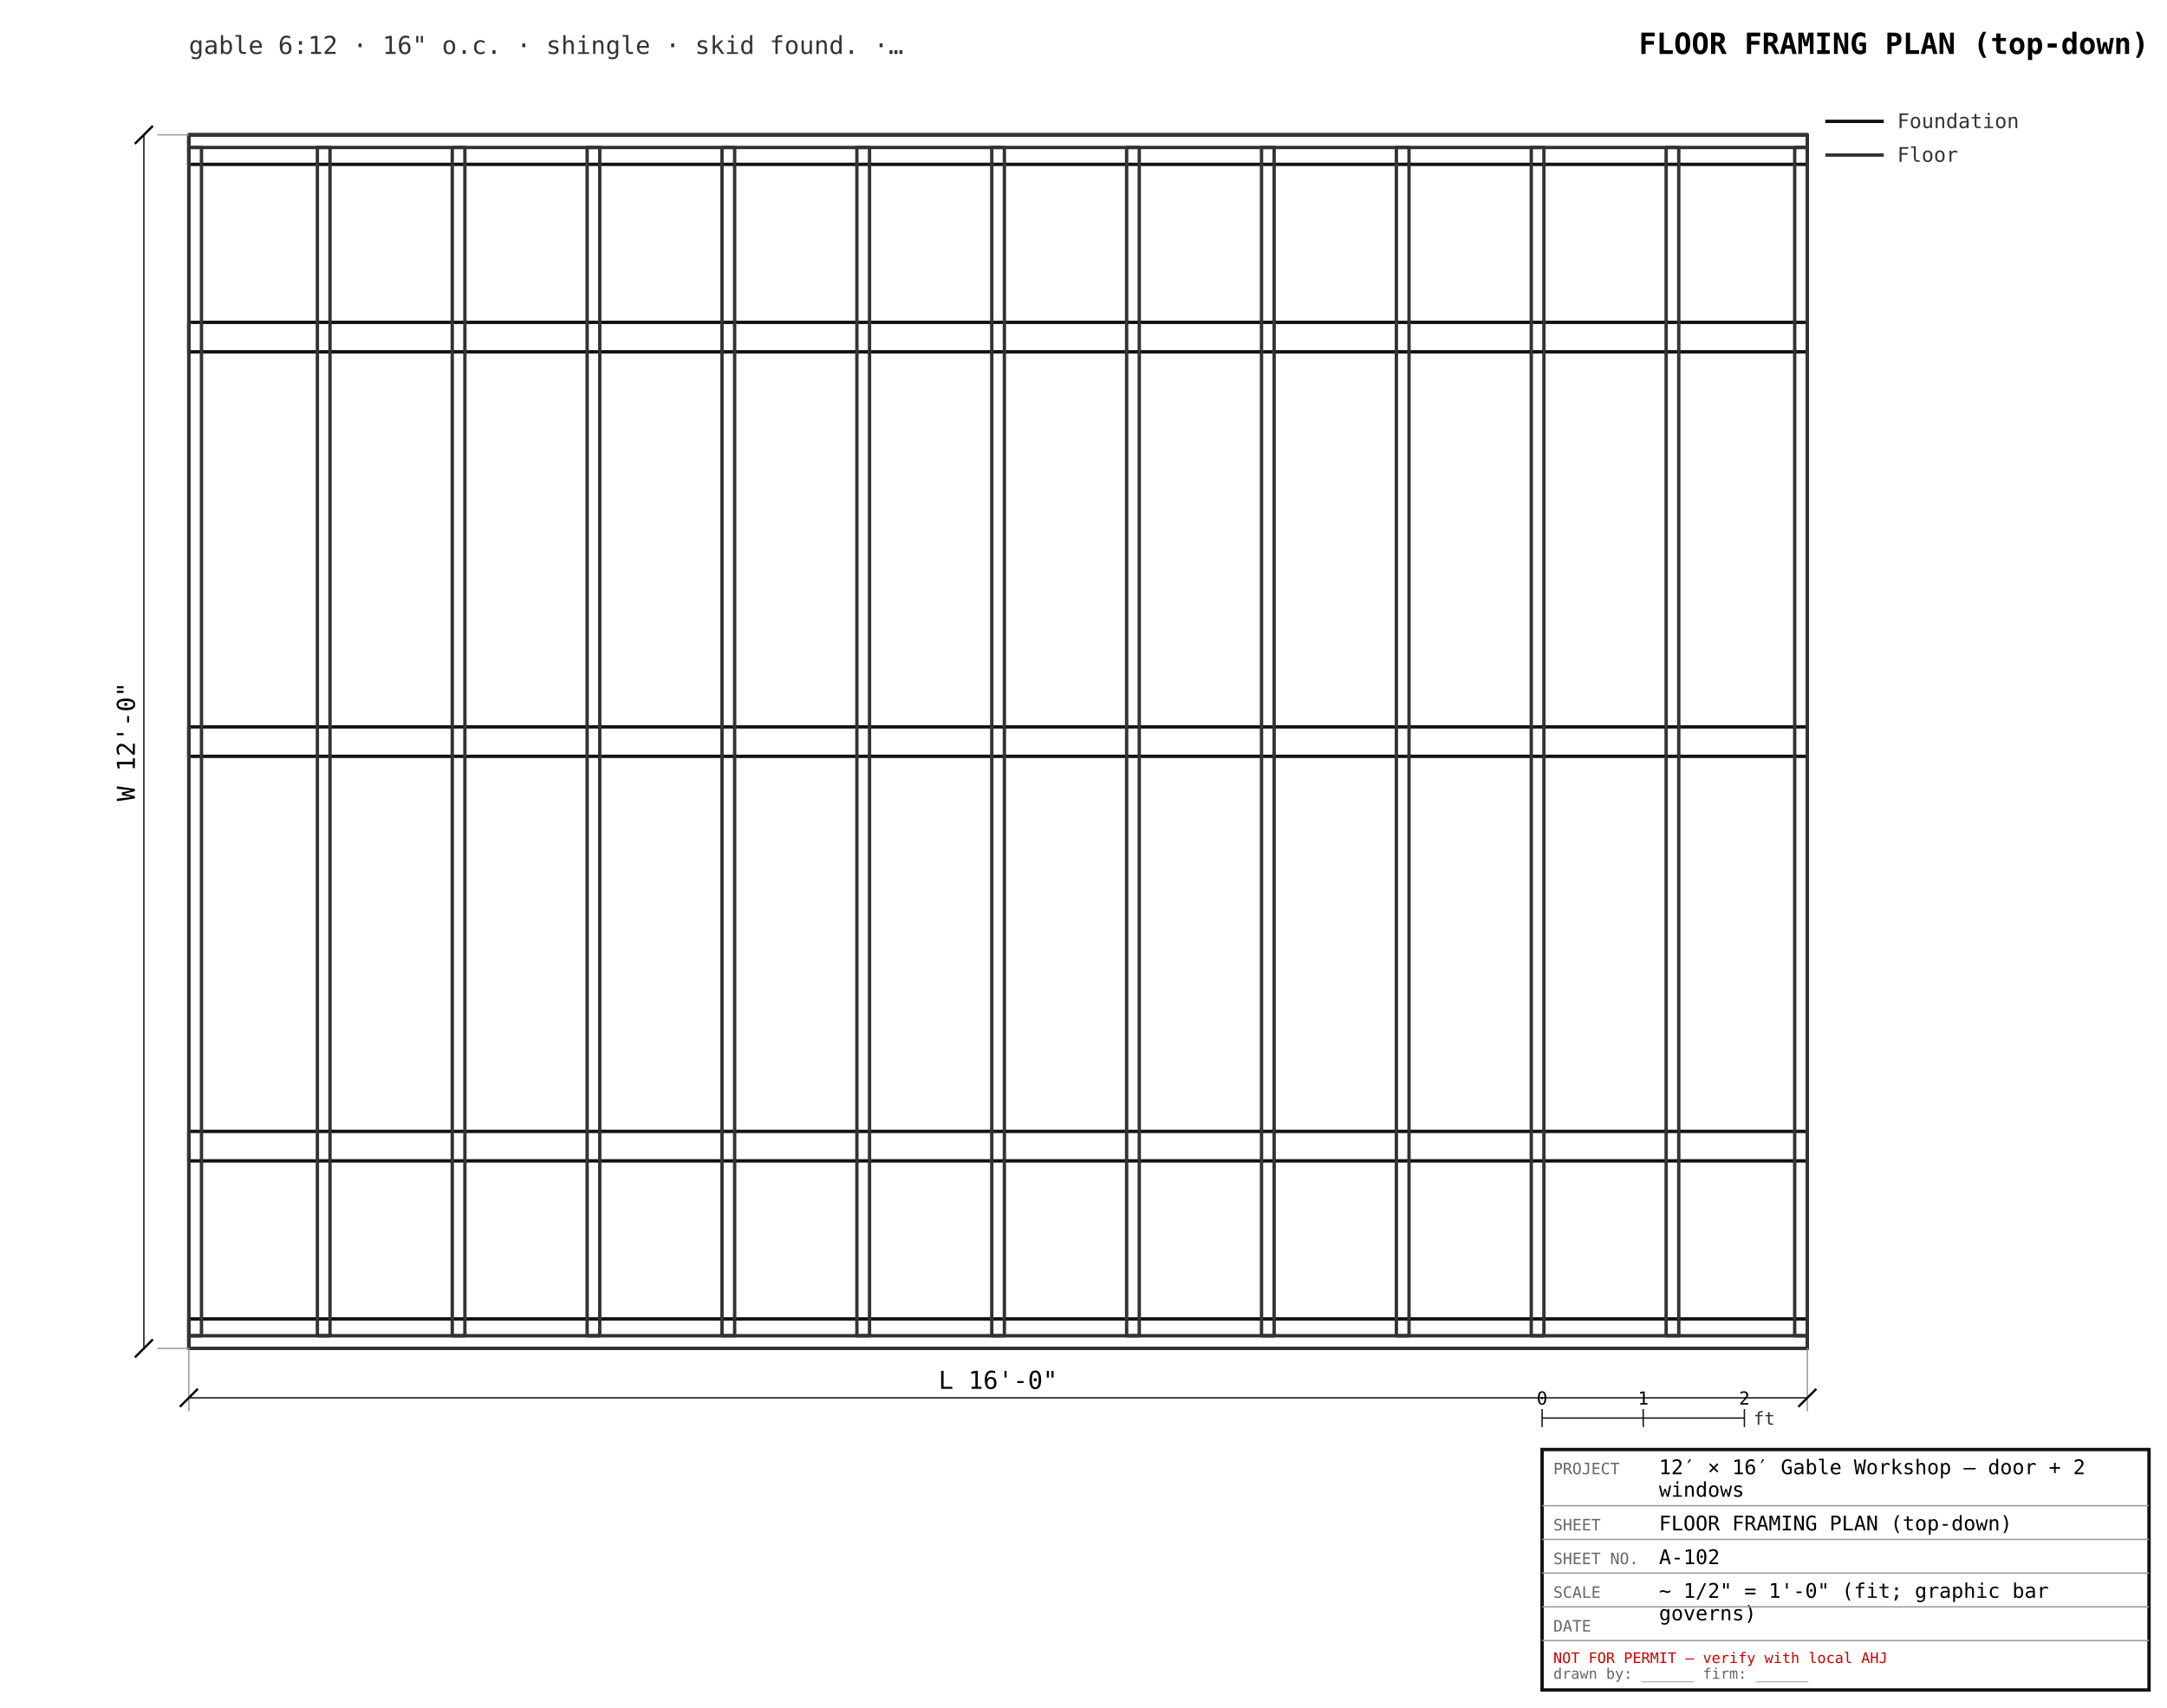
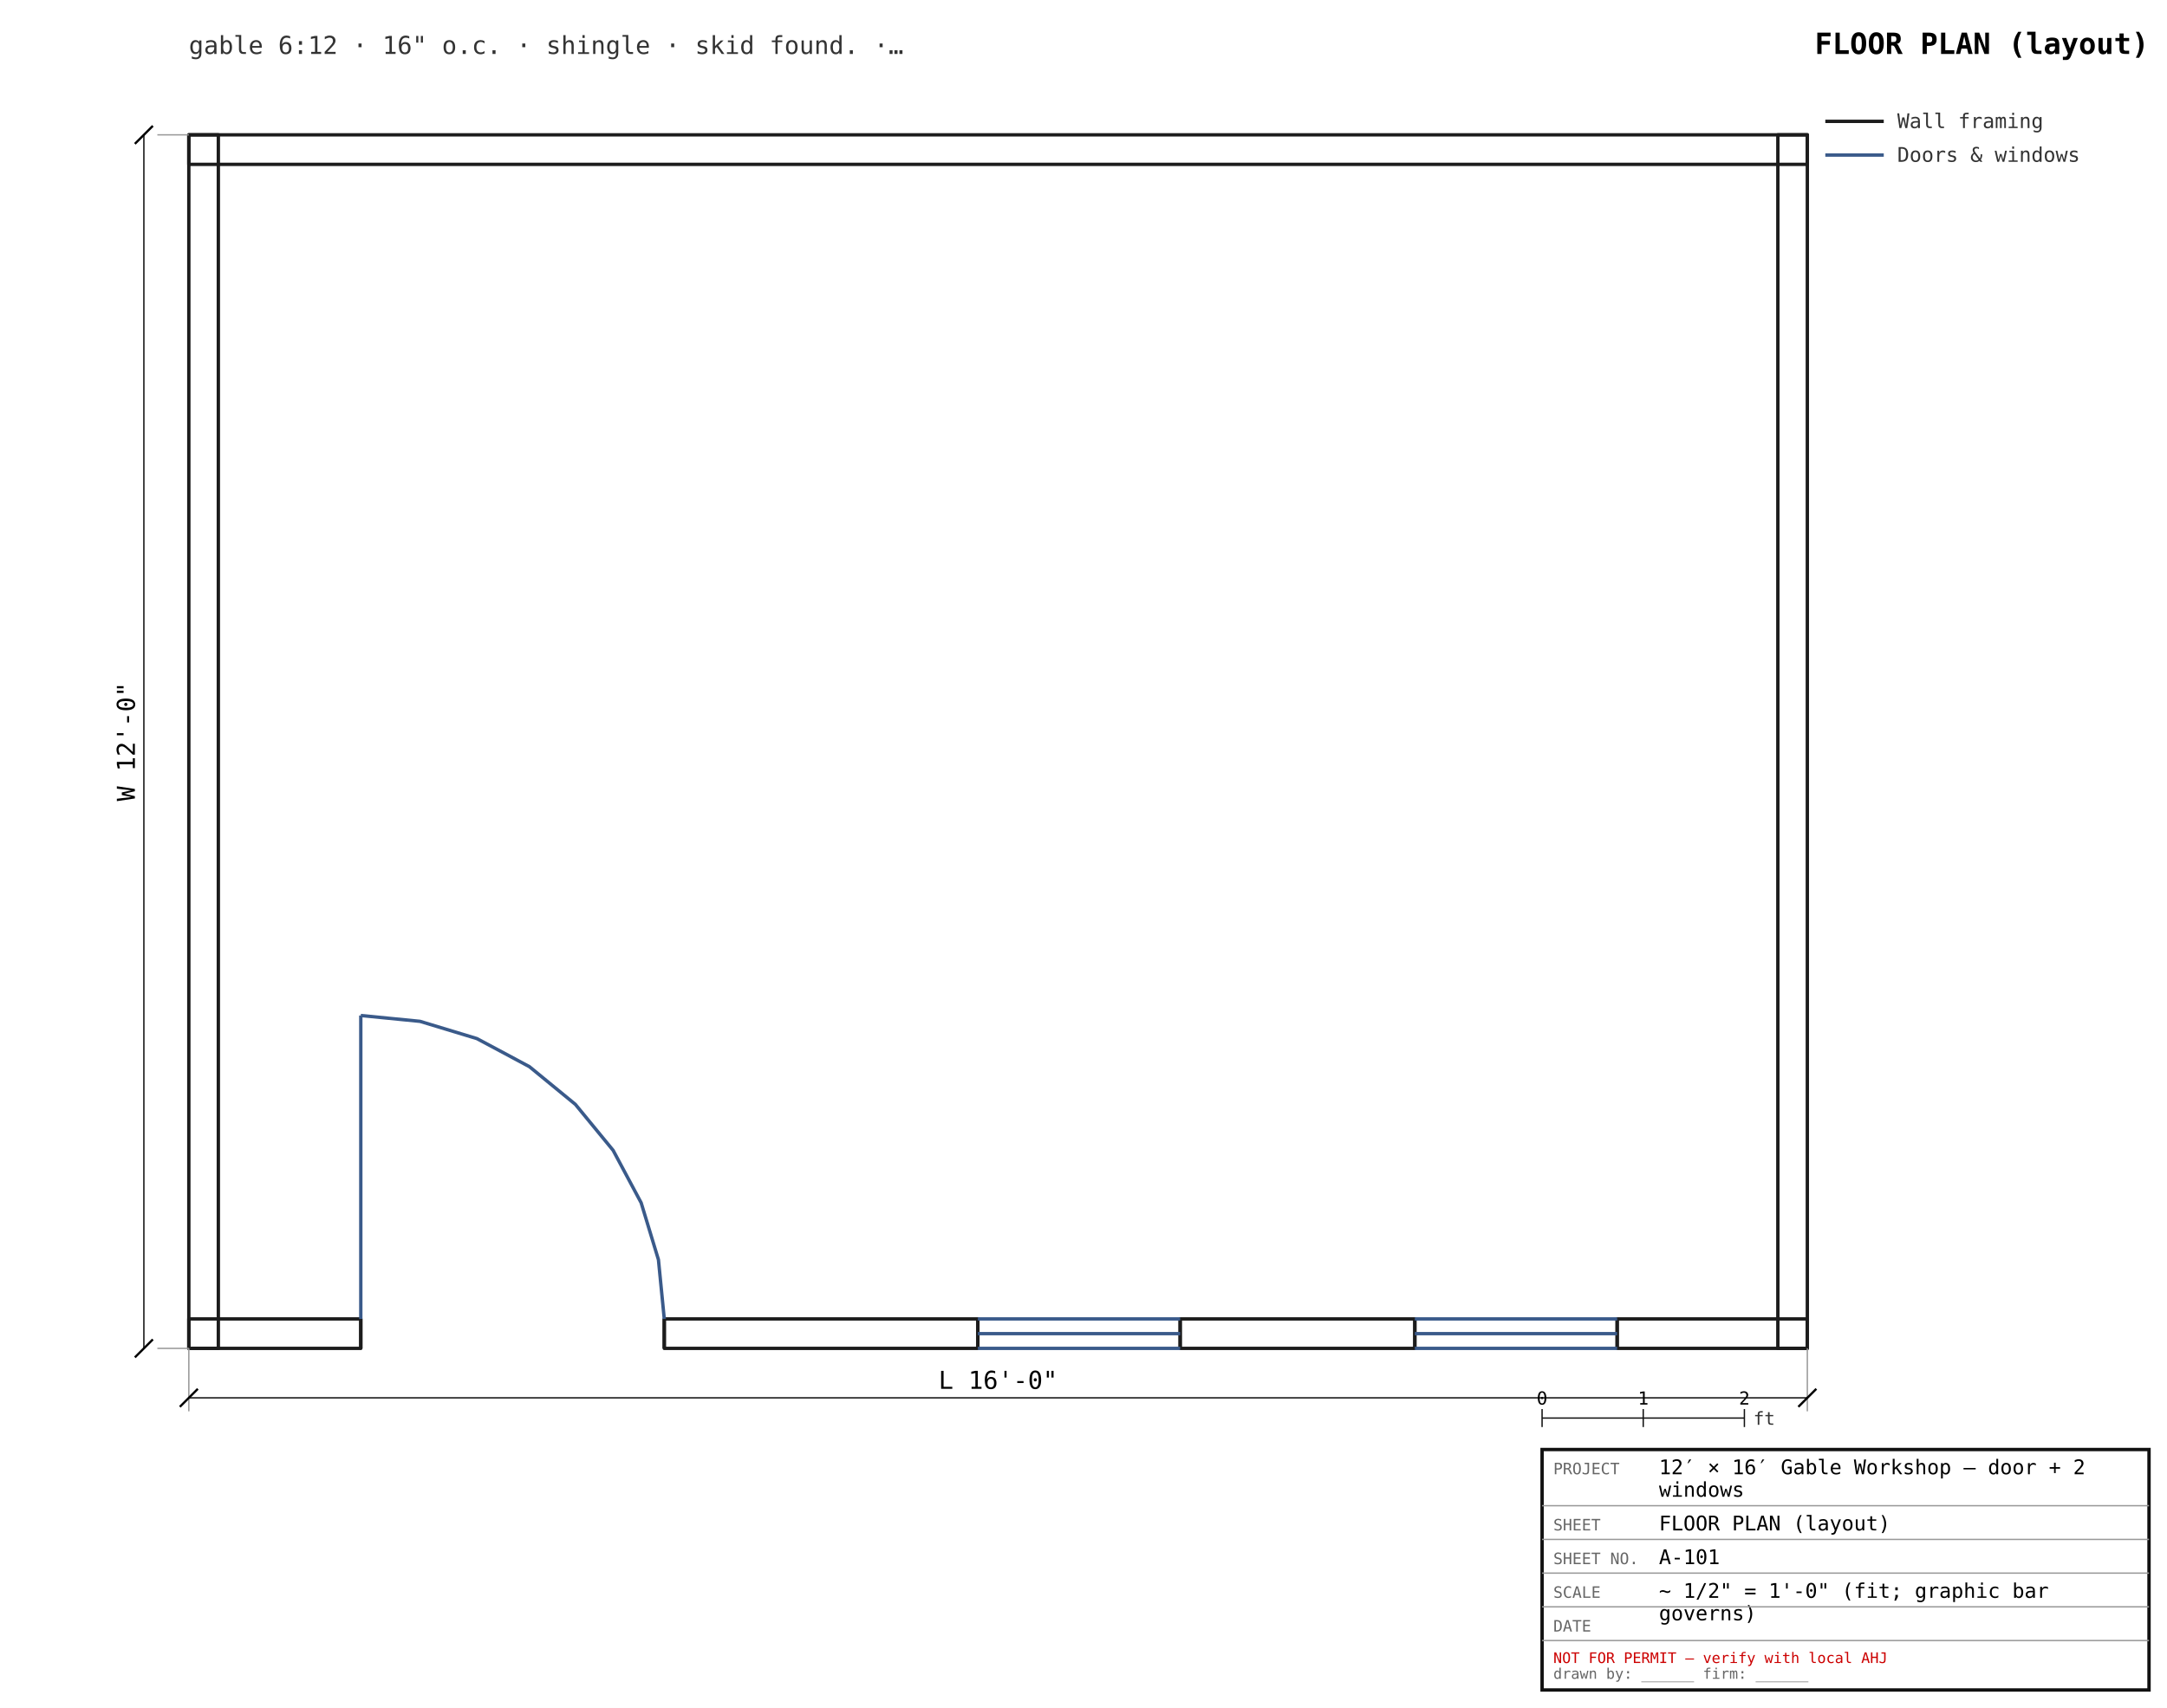
<svg xmlns="http://www.w3.org/2000/svg" width="964" height="760" viewBox="0 0 964 760" font-family="Consolas, 'DejaVu Sans Mono', monospace">
  <rect x="0" y="0" width="964" height="760" fill="#ffffff" />
  <text x="84" y="24" font-size="11" fill="#333">gable 6:12  ·  16" o.c.  ·  shingle  ·  skid found.  ·…</text>
-   <text x="956" y="24" font-size="13" font-weight="bold" fill="#000" text-anchor="end">FLOOR FRAMING PLAN (top-down)</text>
-   <path d="M84,600 L804,600 L804,586.88 L84,586.88 Z" fill="none" stroke="#111111" stroke-width="1.5" stroke-linejoin="round" />
-   <path d="M84,516.56 L804,516.56 L804,503.44 L84,503.44 Z" fill="none" stroke="#111111" stroke-width="1.5" stroke-linejoin="round" />
-   <path d="M84,336.56 L804,336.56 L804,323.44 L84,323.44 Z" fill="none" stroke="#111111" stroke-width="1.5" stroke-linejoin="round" />
-   <path d="M84,156.56 L804,156.56 L804,143.44 L84,143.44 Z" fill="none" stroke="#111111" stroke-width="1.5" stroke-linejoin="round" />
-   <path d="M84,73.13 L804,73.13 L804,60 L84,60 Z" fill="none" stroke="#111111" stroke-width="1.5" stroke-linejoin="round" />
-   <path d="M84,594.38 L89.63,594.38 L89.63,65.63 L84,65.63 Z" fill="none" stroke="#333333" stroke-width="1.5" stroke-linejoin="round" />
-   <path d="M141.19,594.38 L146.81,594.38 L146.81,65.63 L141.19,65.63 Z" fill="none" stroke="#333333" stroke-width="1.5" stroke-linejoin="round" />
-   <path d="M201.19,594.38 L206.81,594.38 L206.81,65.63 L201.19,65.63 Z" fill="none" stroke="#333333" stroke-width="1.5" stroke-linejoin="round" />
-   <path d="M261.19,594.38 L266.81,594.38 L266.81,65.63 L261.19,65.63 Z" fill="none" stroke="#333333" stroke-width="1.5" stroke-linejoin="round" />
-   <path d="M321.19,594.38 L326.81,594.38 L326.81,65.63 L321.19,65.63 Z" fill="none" stroke="#333333" stroke-width="1.5" stroke-linejoin="round" />
-   <path d="M381.19,594.38 L386.81,594.38 L386.81,65.63 L381.19,65.63 Z" fill="none" stroke="#333333" stroke-width="1.5" stroke-linejoin="round" />
-   <path d="M441.19,594.38 L446.81,594.38 L446.81,65.63 L441.19,65.63 Z" fill="none" stroke="#333333" stroke-width="1.5" stroke-linejoin="round" />
-   <path d="M501.19,594.38 L506.81,594.38 L506.81,65.63 L501.19,65.63 Z" fill="none" stroke="#333333" stroke-width="1.5" stroke-linejoin="round" />
-   <path d="M561.19,594.38 L566.81,594.38 L566.81,65.63 L561.19,65.63 Z" fill="none" stroke="#333333" stroke-width="1.5" stroke-linejoin="round" />
-   <path d="M621.19,594.38 L626.81,594.38 L626.81,65.63 L621.19,65.63 Z" fill="none" stroke="#333333" stroke-width="1.5" stroke-linejoin="round" />
-   <path d="M681.19,594.38 L686.81,594.38 L686.81,65.63 L681.19,65.63 Z" fill="none" stroke="#333333" stroke-width="1.5" stroke-linejoin="round" />
-   <path d="M741.19,594.38 L746.81,594.38 L746.81,65.63 L741.19,65.63 Z" fill="none" stroke="#333333" stroke-width="1.5" stroke-linejoin="round" />
-   <path d="M798.38,594.38 L804,594.38 L804,65.63 L798.38,65.63 Z" fill="none" stroke="#333333" stroke-width="1.5" stroke-linejoin="round" />
-   <path d="M84,600 L804,600 L804,594.38 L84,594.38 Z" fill="none" stroke="#333333" stroke-width="1.5" stroke-linejoin="round" />
-   <path d="M84,65.63 L804,65.63 L804,60 L84,60 Z" fill="none" stroke="#333333" stroke-width="1.5" stroke-linejoin="round" />
-   <path d="M84,600 L804,600 L804,60 L84,60 Z" fill="none" stroke="#333333" stroke-width="1.5" stroke-linejoin="round" />
+   <text x="956" y="24" font-size="13" font-weight="bold" fill="#000" text-anchor="end">FLOOR PLAN (layout)</text>
+   <path d="M84,600 L160.5,600 L160.5,586.88 L84,586.88 Z" fill="none" stroke="#1c1c1c" stroke-width="1.5" stroke-linejoin="round" />
+   <path d="M295.5,600 L435,600 L435,586.88 L295.5,586.88 Z" fill="none" stroke="#1c1c1c" stroke-width="1.5" stroke-linejoin="round" />
+   <path d="M525,600 L629.4,600 L629.4,586.88 L525,586.88 Z" fill="none" stroke="#1c1c1c" stroke-width="1.5" stroke-linejoin="round" />
+   <path d="M719.4,600 L804,600 L804,586.88 L719.4,586.88 Z" fill="none" stroke="#1c1c1c" stroke-width="1.5" stroke-linejoin="round" />
+   <path d="M160.5,600 L160.5,586.88" fill="none" stroke="#1c1c1c" stroke-width="1.5" stroke-linejoin="round" />
+   <path d="M295.5,600 L295.5,586.88" fill="none" stroke="#1c1c1c" stroke-width="1.5" stroke-linejoin="round" />
+   <path d="M160.5,586.88 L160.5,451.88" fill="none" stroke="#3a5a8a" stroke-width="1.5" stroke-linejoin="round" />
+   <path d="M160.5,451.88 L186.84,454.47 L212.16,462.15 L235.5,474.63 L255.96,491.42 L272.75,511.87 L285.22,535.21 L292.91,560.54 L295.5,586.88" fill="none" stroke="#3a5a8a" stroke-width="1.5" stroke-linejoin="round" />
+   <path d="M435,600 L435,586.88" fill="none" stroke="#1c1c1c" stroke-width="1.5" stroke-linejoin="round" />
+   <path d="M525,600 L525,586.88" fill="none" stroke="#1c1c1c" stroke-width="1.5" stroke-linejoin="round" />
+   <path d="M435,593.44 L525,593.44" fill="none" stroke="#3a5a8a" stroke-width="1.5" stroke-linejoin="round" />
+   <path d="M435,600 L525,600" fill="none" stroke="#3a5a8a" stroke-width="1.5" stroke-linejoin="round" />
+   <path d="M435,586.88 L525,586.88" fill="none" stroke="#3a5a8a" stroke-width="1.5" stroke-linejoin="round" />
+   <path d="M629.4,600 L629.4,586.88" fill="none" stroke="#1c1c1c" stroke-width="1.5" stroke-linejoin="round" />
+   <path d="M719.4,600 L719.4,586.88" fill="none" stroke="#1c1c1c" stroke-width="1.5" stroke-linejoin="round" />
+   <path d="M629.4,593.44 L719.4,593.44" fill="none" stroke="#3a5a8a" stroke-width="1.5" stroke-linejoin="round" />
+   <path d="M629.4,600 L719.4,600" fill="none" stroke="#3a5a8a" stroke-width="1.5" stroke-linejoin="round" />
+   <path d="M629.4,586.88 L719.4,586.88" fill="none" stroke="#3a5a8a" stroke-width="1.5" stroke-linejoin="round" />
+   <path d="M804,600 L804,60 L790.88,60 L790.88,600 Z" fill="none" stroke="#1c1c1c" stroke-width="1.5" stroke-linejoin="round" />
+   <path d="M804,60 L84,60 L84,73.13 L804,73.13 Z" fill="none" stroke="#1c1c1c" stroke-width="1.5" stroke-linejoin="round" />
+   <path d="M84,60 L84,600 L97.13,600 L97.13,60 Z" fill="none" stroke="#1c1c1c" stroke-width="1.5" stroke-linejoin="round" />
  <line x1="84" y1="600" x2="84" y2="628" stroke="#999" stroke-width="0.6" />
  <line x1="804" y1="600" x2="804" y2="628" stroke="#999" stroke-width="0.6" />
  <line x1="84" y1="622" x2="804" y2="622" stroke="#111" stroke-width="0.6" />
  <line x1="80" y1="626" x2="88" y2="618" stroke="#000" stroke-width="1" />
  <line x1="800" y1="626" x2="808" y2="618" stroke="#000" stroke-width="1" />
  <rect x="410" y="607" width="68" height="14" fill="#fff" />
  <text x="444" y="618" font-size="11" fill="#000" text-anchor="middle">L 16'-0"</text>
  <line x1="84" y1="600" x2="70" y2="600" stroke="#999" stroke-width="0.6" />
  <line x1="84" y1="60" x2="70" y2="60" stroke="#999" stroke-width="0.6" />
  <line x1="64" y1="600" x2="64" y2="60" stroke="#111" stroke-width="0.6" />
  <line x1="60" y1="604" x2="68" y2="596" stroke="#000" stroke-width="1" />
  <line x1="60" y1="64" x2="68" y2="56" stroke="#000" stroke-width="1" />
  <text x="60" y="330" font-size="11" fill="#000" text-anchor="middle" transform="rotate(-90 60 330)">W 12'-0"</text>
-   <line x1="812" y1="54" x2="838" y2="54" stroke="#111111" stroke-width="1.5" />
-   <text x="844" y="57" font-size="9" fill="#333">Foundation</text>
-   <line x1="812" y1="69" x2="838" y2="69" stroke="#333333" stroke-width="1.5" />
-   <text x="844" y="72" font-size="9" fill="#333">Floor</text>
+   <line x1="812" y1="54" x2="838" y2="54" stroke="#1c1c1c" stroke-width="1.5" />
+   <text x="844" y="57" font-size="9" fill="#333">Wall framing</text>
+   <line x1="812" y1="69" x2="838" y2="69" stroke="#3a5a8a" stroke-width="1.5" />
+   <text x="844" y="72" font-size="9" fill="#333">Doors &amp; windows</text>
  <g class="scale-bar">
    <line x1="686" y1="631" x2="776" y2="631" stroke="#111" stroke-width="0.6" />
    <line x1="686" y1="627" x2="686" y2="635" stroke="#111" stroke-width="0.6" />
    <text x="686" y="625" font-size="8" fill="#000" text-anchor="middle">0</text>
    <line x1="731" y1="627" x2="731" y2="635" stroke="#111" stroke-width="0.6" />
    <text x="731" y="625" font-size="8" fill="#000" text-anchor="middle">1</text>
    <line x1="776" y1="627" x2="776" y2="635" stroke="#111" stroke-width="0.6" />
    <text x="776" y="625" font-size="8" fill="#000" text-anchor="middle">2</text>
    <text x="780" y="634" font-size="8" fill="#333">ft</text>
  </g>
  <g class="title-block">
    <rect x="686" y="645" width="270" height="107" fill="#fff" stroke="#111" stroke-width="1.5" />
    <text x="691" y="656" font-size="7" fill="#666">PROJECT</text>
    <text x="738" y="656" font-size="9" fill="#000">12′ × 16′ Gable Workshop — door + 2</text>
    <text x="738" y="666" font-size="9" fill="#000">windows</text>
    <line x1="686" y1="670" x2="956" y2="670" stroke="#999" stroke-width="0.6" />
    <text x="691" y="681" font-size="7" fill="#666">SHEET</text>
-     <text x="738" y="681" font-size="9" fill="#000">FLOOR FRAMING PLAN (top-down)</text>
+     <text x="738" y="681" font-size="9" fill="#000">FLOOR PLAN (layout)</text>
    <line x1="686" y1="685" x2="956" y2="685" stroke="#999" stroke-width="0.6" />
    <text x="691" y="696" font-size="7" fill="#666">SHEET NO.</text>
-     <text x="738" y="696" font-size="9" fill="#000">A-102</text>
+     <text x="738" y="696" font-size="9" fill="#000">A-101</text>
    <line x1="686" y1="700" x2="956" y2="700" stroke="#999" stroke-width="0.6" />
    <text x="691" y="711" font-size="7" fill="#666">SCALE</text>
    <text x="738" y="711" font-size="9" fill="#000">~ 1/2" = 1'-0" (fit; graphic bar</text>
    <text x="738" y="721" font-size="9" fill="#000">governs)</text>
    <line x1="686" y1="715" x2="956" y2="715" stroke="#999" stroke-width="0.6" />
    <text x="691" y="726" font-size="7" fill="#666">DATE</text>
    <text x="738" y="726" font-size="9" fill="#000" />
    <line x1="686" y1="730" x2="956" y2="730" stroke="#999" stroke-width="0.6" />
    <text x="691" y="740" font-size="6.5" fill="#c00">NOT FOR PERMIT — verify with local AHJ</text>
    <text x="691" y="747" font-size="6.5" fill="#666">drawn by: ______   firm: ______</text>
  </g>
</svg>
